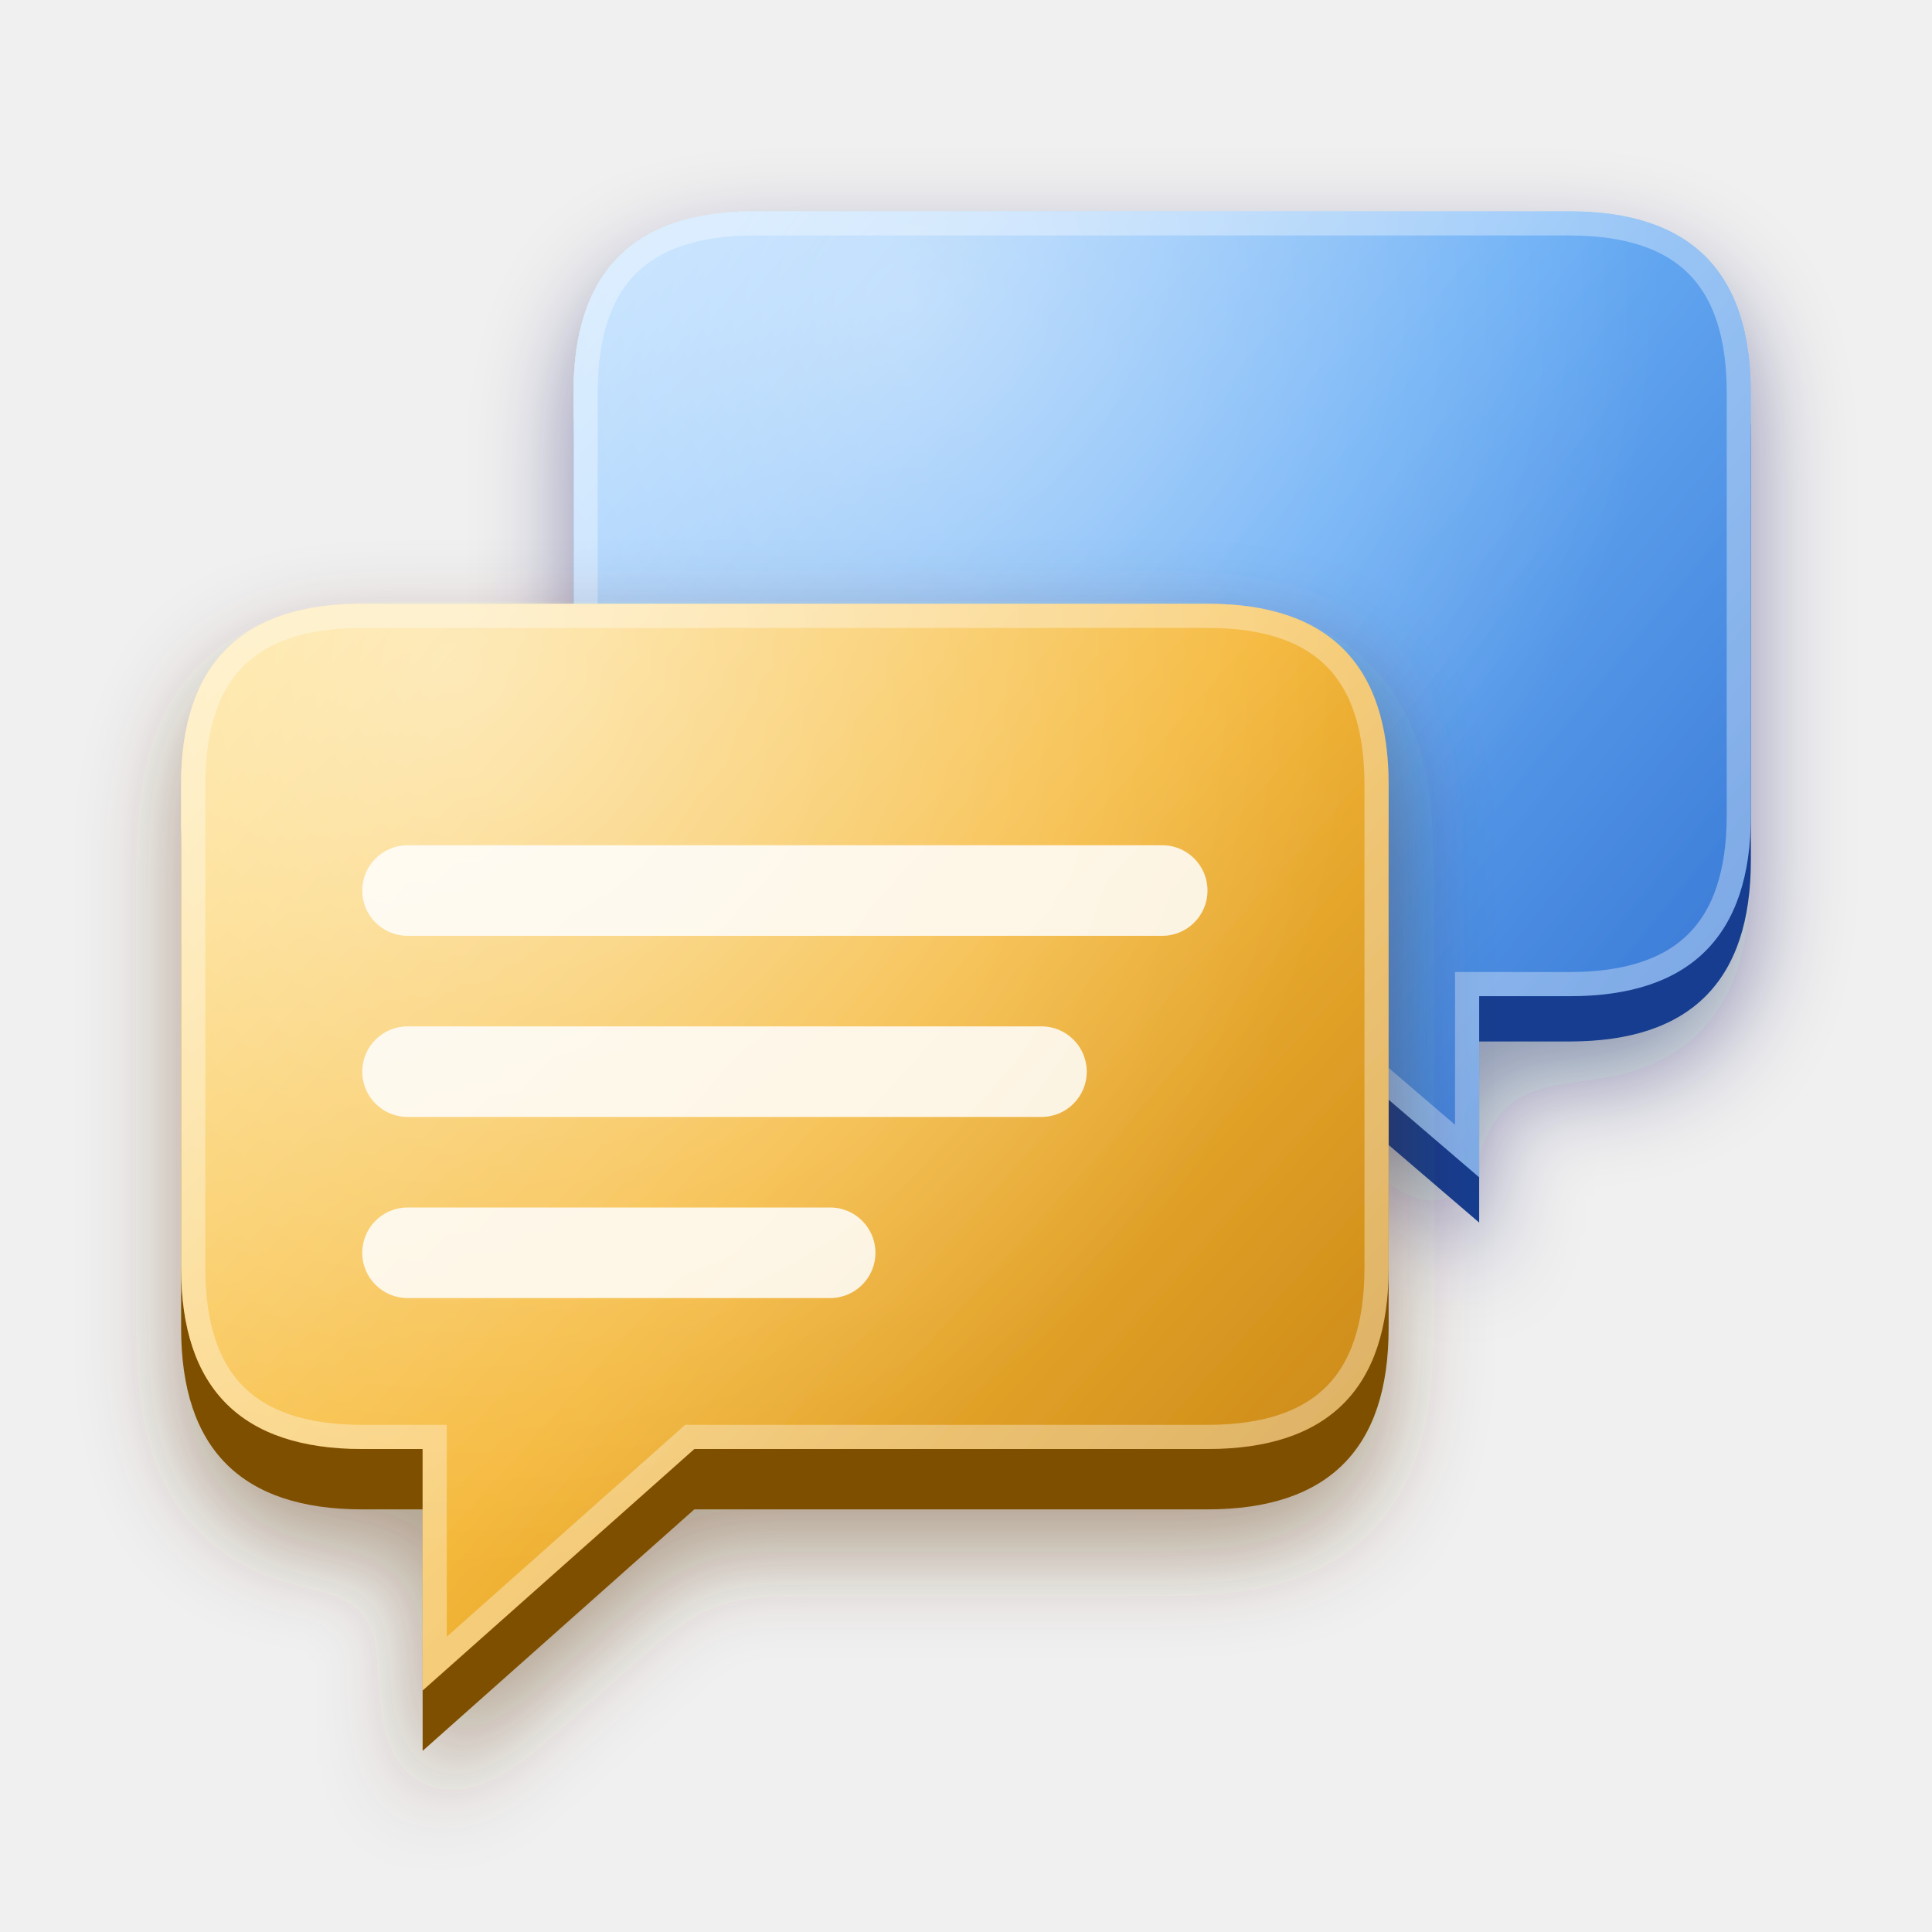
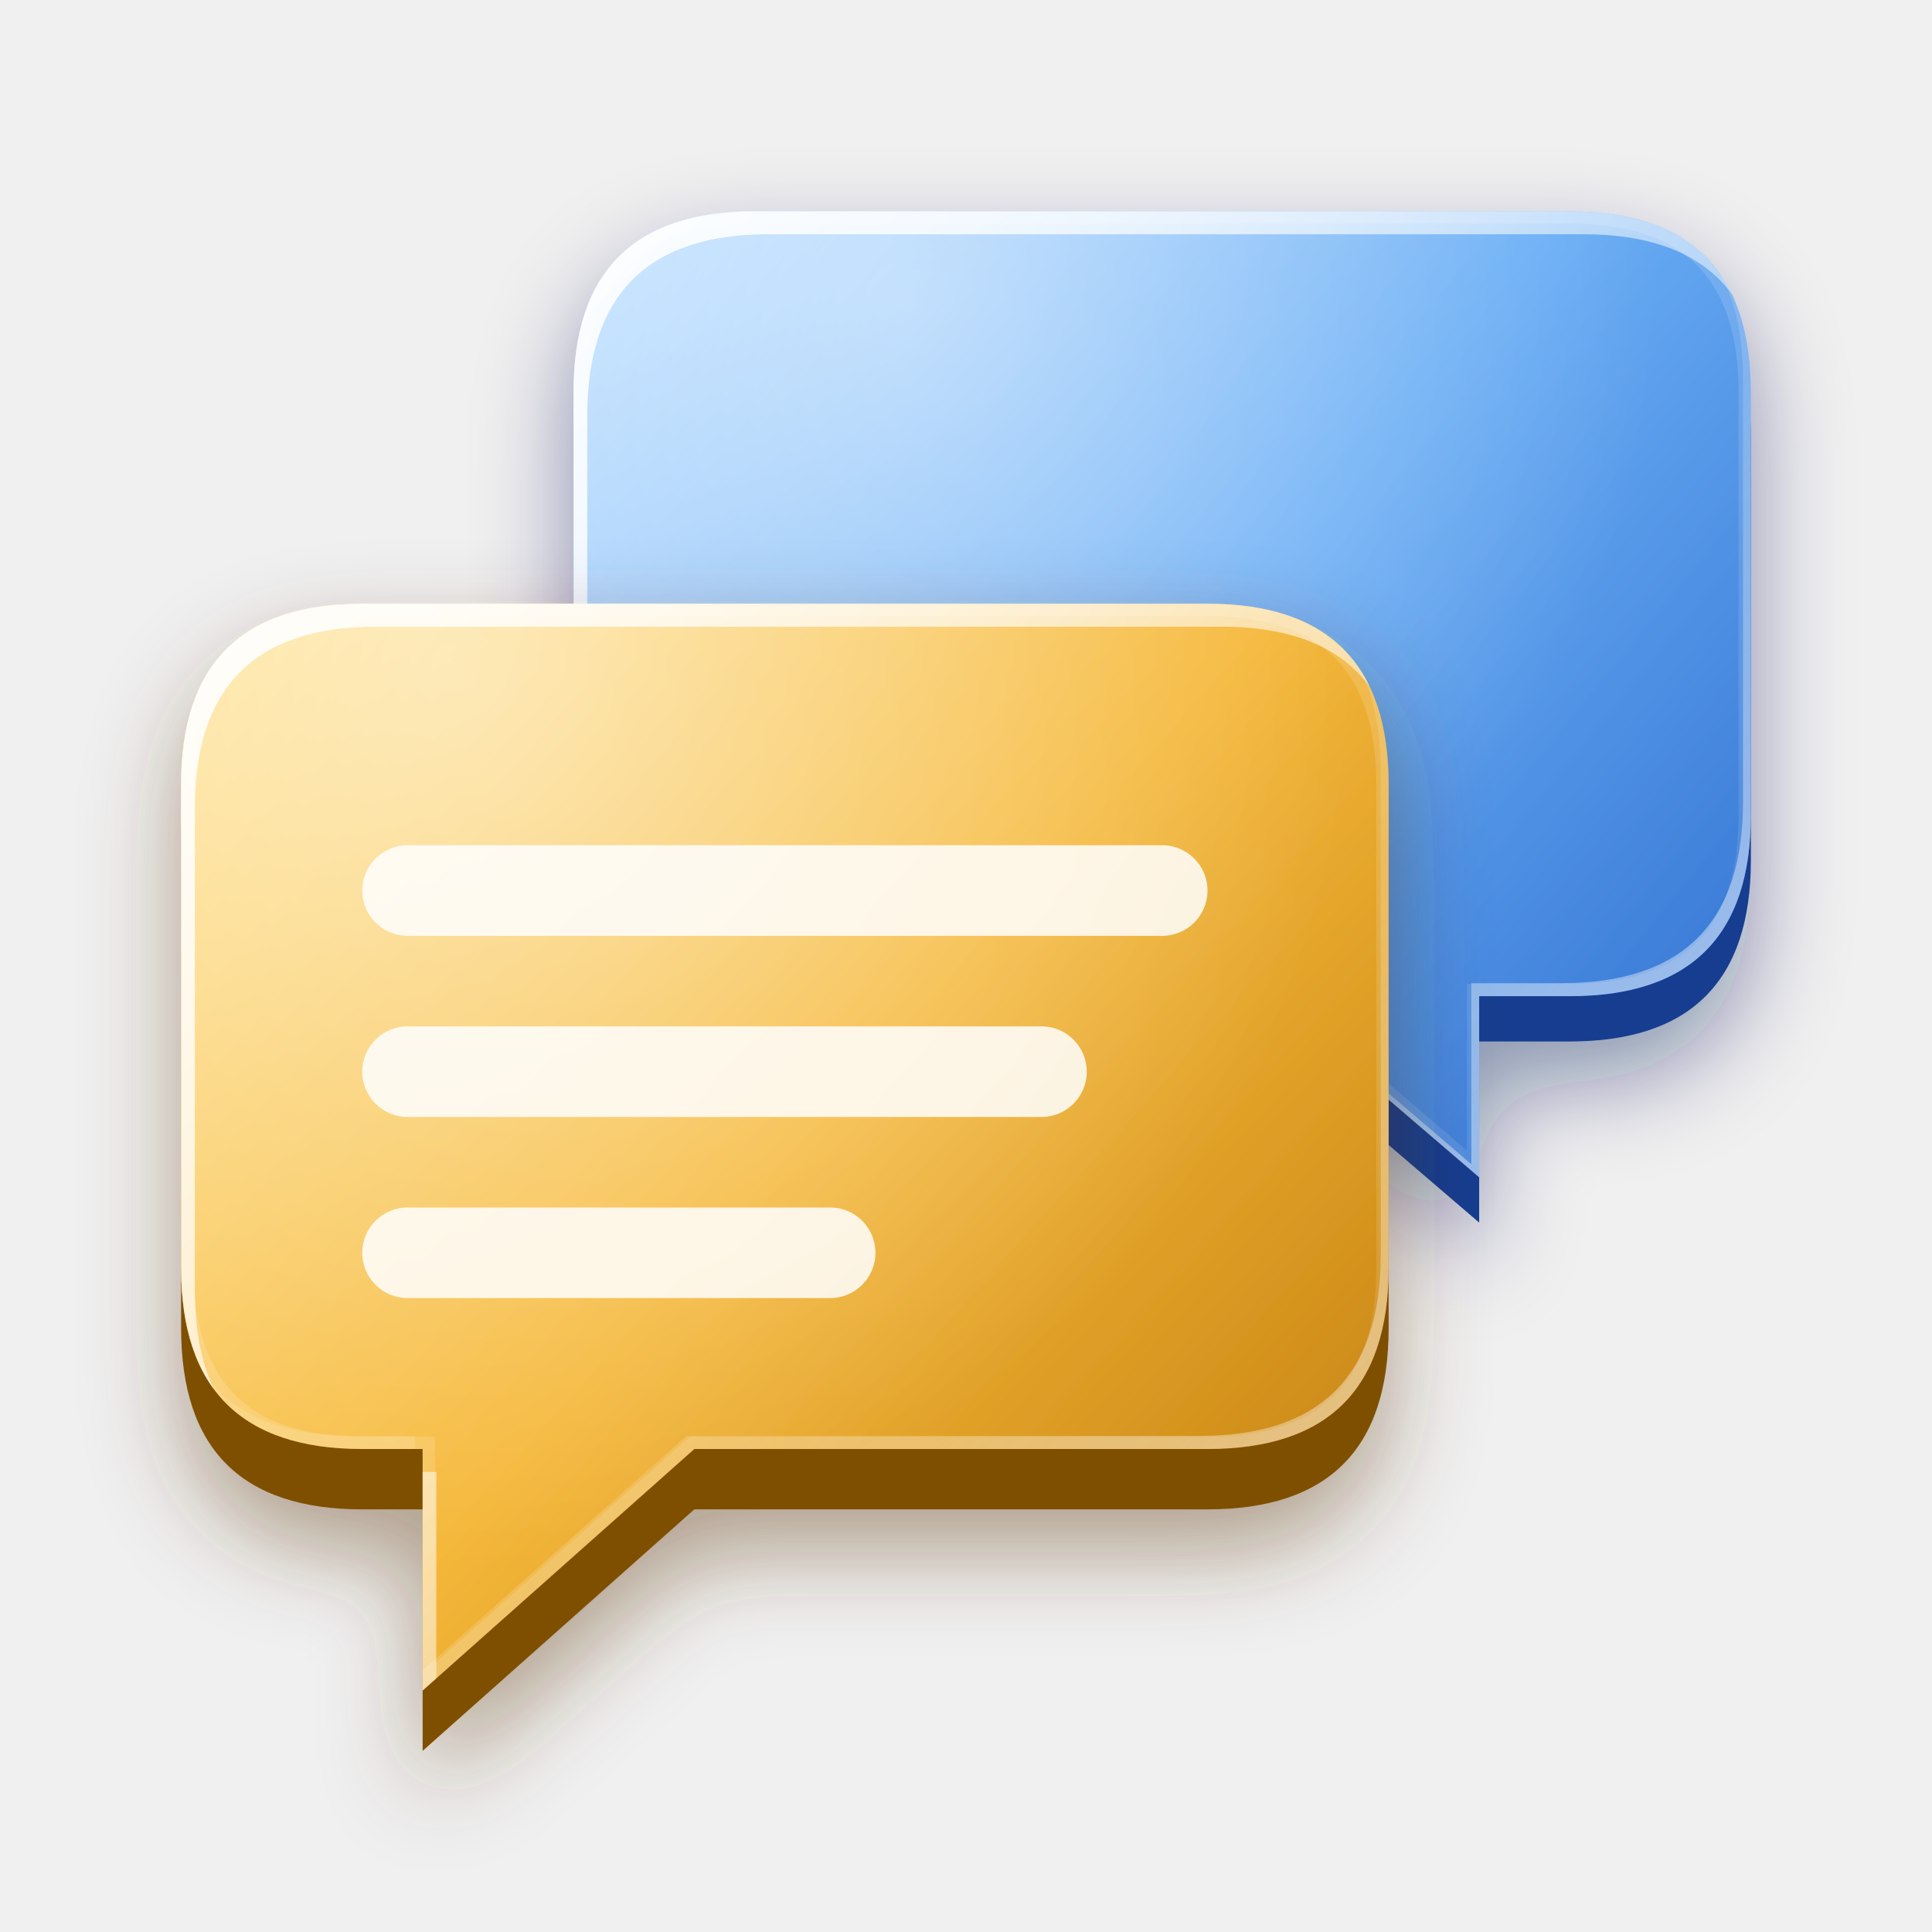
- <svg xmlns="http://www.w3.org/2000/svg" width="64" height="64" viewBox="0 0 128 128" fill="none">
+ <svg xmlns="http://www.w3.org/2000/svg" width="128" height="128" viewBox="0 0 128 128" preserveAspectRatio="none">
  <defs>
-     <linearGradient id="wrig1" x1="38" y1="14" x2="116" y2="78" gradientUnits="userSpaceOnUse">
-       <stop offset="0" stop-color="#bfe0ff" />
-       <stop offset="0.5" stop-color="#6aaef5" />
-       <stop offset="1" stop-color="#2f6fd0" />
-     </linearGradient>
-     <filter id="wris2" x="-12" y="-12" width="152" height="152" filterUnits="userSpaceOnUse">
+     <filter id="shadow1" x="-12" y="-12" width="152" height="152" filterUnits="userSpaceOnUse" color-interpolation-filters="sRGB">
      <feDropShadow dx="0" dy="2.8" stdDeviation="3.2" flood-color="#0a1f5c" flood-opacity="0.42" />
    </filter>
-     <radialGradient id="wrir3" cx="60" cy="20" r="50" gradientUnits="userSpaceOnUse">
-       <stop offset="0" stop-color="#ffffff" stop-opacity="0.4" />
-       <stop offset="1" stop-color="#ffffff" stop-opacity="0" />
-     </radialGradient>
-     <mask id="wrik4" maskUnits="userSpaceOnUse" x="0" y="0" width="128" height="128">
-       <path d="M50 14H104Q116 14 116 26V54Q116 66 104 66H98V78L84 66H50Q38 66 38 54V26Q38 14 50 14Z" fill="#ffffff" />
-     </mask>
-     <clipPath id="wric5">
-       <path d="M50 14H104Q116 14 116 26V54Q116 66 104 66H98V78L84 66H50Q38 66 38 54V26Q38 14 50 14Z" fill="#000" />
+   </defs>
+   <g filter="url(#shadow1)">
+     <g fill="none">
+       <g transform="translate(0 3)">
+         <path d="M50 14H104Q116 14 116 26V54Q116 66 104 66H98V78L84 66H50Q38 66 38 54V26Q38 14 50 14Z" fill="#143c8f" />
+       </g>
+     </g>
+     <g fill="none">
+       <defs>
+         <linearGradient id="l3-wrig1" x1="38" y1="14" x2="116" y2="78" gradientUnits="userSpaceOnUse">
+           <stop offset="0" stop-color="#bfe0ff" />
+           <stop offset="0.5" stop-color="#6aaef5" />
+           <stop offset="1" stop-color="#2f6fd0" />
+         </linearGradient>
+       </defs>
+       <path d="M50 14H104Q116 14 116 26V54Q116 66 104 66H98V78L84 66H50Q38 66 38 54V26Q38 14 50 14Z" fill="url(#l3-wrig1)" />
+     </g>
+   </g>
+   <g fill="none">
+     <defs>
+       <radialGradient id="l4-wrir3" cx="60" cy="20" r="50" gradientUnits="userSpaceOnUse">
+         <stop offset="0" stop-color="#ffffff" stop-opacity="0.4" />
+         <stop offset="1" stop-color="#ffffff" stop-opacity="0" />
+       </radialGradient>
+       <mask id="l4-wrik4" maskUnits="userSpaceOnUse" x="0" y="0" width="128" height="128">
+         <path d="M50 14H104Q116 14 116 26V54Q116 66 104 66H98V78L84 66H50Q38 66 38 54V26Q38 14 50 14Z" fill="#ffffff" />
+       </mask>
+     </defs>
+     <g mask="url(#l4-wrik4)">
+       <rect width="128" height="128" fill="url(#l4-wrir3)" />
+     </g>
+   </g>
+   <defs>
+     <clipPath id="clip5">
+       <path d="M50 14 H104 Q116 14 116 26 V54 Q116 66 104 66 H98 V78 L84 66 H50 Q38 66 38 54 V26 Q38 14 50 14 Z" clip-rule="nonzero" />
    </clipPath>
-     <linearGradient id="wrig6" x1="12" y1="40" x2="92" y2="112" gradientUnits="userSpaceOnUse">
-       <stop offset="0" stop-color="#ffe08a" />
-       <stop offset="0.5" stop-color="#f5b83a" />
-       <stop offset="1" stop-color="#c07c0c" />
-     </linearGradient>
-     <filter id="wris7" x="-12" y="-12" width="152" height="152" filterUnits="userSpaceOnUse">
+   </defs>
+   <g clip-path="url(#clip5)">
+     <defs>
+       <clipPath id="rim6">
+         <path d="M50 14H104Q116 14 116 26V54Q116 66 104 66H98V78L84 66H50Q38 66 38 54V26Q38 14 50 14Z" clip-rule="nonzero" />
+       </clipPath>
+       <linearGradient id="rim6g0" x1="38" y1="14" x2="96.5" y2="78" gradientUnits="userSpaceOnUse">
+         <stop offset="0" stop-color="#ffffff" stop-opacity="0.200" />
+         <stop offset="1" stop-color="#ffffff" stop-opacity="0.100" />
+       </linearGradient>
+       <linearGradient id="rim6g1" x1="38" y1="14" x2="96.5" y2="78" gradientUnits="userSpaceOnUse">
+         <stop offset="0" stop-color="#ffffff" stop-opacity="0.950" />
+         <stop offset="0.45" stop-color="#ffffff" stop-opacity="0.600" />
+         <stop offset="1" stop-color="#ffffff" stop-opacity="0.250" />
+       </linearGradient>
+       <linearGradient id="rim6g2" x1="38" y1="14" x2="96.5" y2="78" gradientUnits="userSpaceOnUse">
+         <stop offset="0" stop-color="#ffffff" stop-opacity="0.050" />
+         <stop offset="0.7" stop-color="#ffffff" stop-opacity="0.150" />
+         <stop offset="1" stop-color="#ffffff" stop-opacity="0.420" />
+       </linearGradient>
+     </defs>
+     <g clip-path="url(#rim6)">
+       <path d="M50 14H104Q116 14 116 26V54Q116 66 104 66H98V78L84 66H50Q38 66 38 54V26Q38 14 50 14Z" fill="none" stroke="url(#rim6g0)" stroke-width="1.627" />
+       <path d="M50 14H104Q116 14 116 26V54Q116 66 104 66H98V78L84 66H50Q38 66 38 54V26Q38 14 50 14ZM50.911 15.519 H104.911 Q116.911 15.519 116.911 27.519 V55.519 Q116.911 67.519 104.911 67.519 H98.911 V79.519 L84.911 67.519 H50.911 Q38.911 67.519 38.911 55.519 V27.519 Q38.911 15.519 50.911 15.519 Z" fill="url(#rim6g1)" fill-rule="evenodd" />
+       <path d="M50 14H104Q116 14 116 26V54Q116 66 104 66H98V78L84 66H50Q38 66 38 54V26Q38 14 50 14ZM49.479 13.132 H103.479 Q115.479 13.132 115.479 25.132 V53.132 Q115.479 65.132 103.479 65.132 H97.479 V77.132 L83.479 65.132 H49.479 Q37.479 65.132 37.479 53.132 V25.132 Q37.479 13.132 49.479 13.132 Z" fill="url(#rim6g2)" fill-rule="evenodd" />
+     </g>
+   </g>
+   <defs>
+     <filter id="shadow7" x="-12" y="-12" width="152" height="152" filterUnits="userSpaceOnUse" color-interpolation-filters="sRGB">
      <feDropShadow dx="0" dy="2.8" stdDeviation="3.2" flood-color="#593305" flood-opacity="0.42" />
    </filter>
-     <radialGradient id="wrir8" cx="30" cy="44" r="60" gradientUnits="userSpaceOnUse">
-       <stop offset="0" stop-color="#ffffff" stop-opacity="0.5" />
-       <stop offset="1" stop-color="#ffffff" stop-opacity="0" />
-     </radialGradient>
-     <mask id="wrik9" maskUnits="userSpaceOnUse" x="0" y="0" width="128" height="128">
-       <path d="M24 40H80Q92 40 92 52V84Q92 96 80 96H46L28 112V96H24Q12 96 12 84V52Q12 40 24 40Z" fill="#ffffff" />
-     </mask>
-     <clipPath id="wric10">
-       <path d="M24 40H80Q92 40 92 52V84Q92 96 80 96H46L28 112V96H24Q12 96 12 84V52Q12 40 24 40Z" fill="#000" />
+   </defs>
+   <g filter="url(#shadow7)">
+     <g fill="none">
+       <g transform="translate(0 4)">
+         <path d="M24 40H80Q92 40 92 52V84Q92 96 80 96H46L28 112V96H24Q12 96 12 84V52Q12 40 24 40Z" fill="#7f4f06" />
+       </g>
+     </g>
+     <g fill="none">
+       <defs>
+         <linearGradient id="l9-wrig6" x1="12" y1="40" x2="92" y2="112" gradientUnits="userSpaceOnUse">
+           <stop offset="0" stop-color="#ffe08a" />
+           <stop offset="0.5" stop-color="#f5b83a" />
+           <stop offset="1" stop-color="#c07c0c" />
+         </linearGradient>
+       </defs>
+       <path d="M24 40H80Q92 40 92 52V84Q92 96 80 96H46L28 112V96H24Q12 96 12 84V52Q12 40 24 40Z" fill="url(#l9-wrig6)" />
+     </g>
+   </g>
+   <g fill="none">
+     <defs>
+       <radialGradient id="l10-wrir8" cx="30" cy="44" r="60" gradientUnits="userSpaceOnUse">
+         <stop offset="0" stop-color="#ffffff" stop-opacity="0.5" />
+         <stop offset="1" stop-color="#ffffff" stop-opacity="0" />
+       </radialGradient>
+       <mask id="l10-wrik9" maskUnits="userSpaceOnUse" x="0" y="0" width="128" height="128">
+         <path d="M24 40H80Q92 40 92 52V84Q92 96 80 96H46L28 112V96H24Q12 96 12 84V52Q12 40 24 40Z" fill="#ffffff" />
+       </mask>
+     </defs>
+     <g mask="url(#l10-wrik9)">
+       <rect width="128" height="128" fill="url(#l10-wrir8)" />
+     </g>
+   </g>
+   <defs>
+     <clipPath id="clip11">
+       <path d="M24 40 H80 Q92 40 92 52 V84 Q92 96 80 96 H46 L28 112 V96 H24 Q12 96 12 84 V52 Q12 40 24 40 Z" clip-rule="nonzero" />
    </clipPath>
  </defs>
-   <g filter="url(#wris2)">
-     <g transform="translate(0 3)">
-       <path d="M50 14H104Q116 14 116 26V54Q116 66 104 66H98V78L84 66H50Q38 66 38 54V26Q38 14 50 14Z" fill="#143c8f" />
+   <g clip-path="url(#clip11)">
+     <defs>
+       <clipPath id="rim12">
+         <path d="M24 40H80Q92 40 92 52V84Q92 96 80 96H46L28 112V96H24Q12 96 12 84V52Q12 40 24 40Z" clip-rule="nonzero" />
+       </clipPath>
+       <linearGradient id="rim12g0" x1="12" y1="40" x2="72" y2="112" gradientUnits="userSpaceOnUse">
+         <stop offset="0" stop-color="#ffffff" stop-opacity="0.200" />
+         <stop offset="1" stop-color="#ffffff" stop-opacity="0.100" />
+       </linearGradient>
+       <linearGradient id="rim12g1" x1="12" y1="40" x2="72" y2="112" gradientUnits="userSpaceOnUse">
+         <stop offset="0" stop-color="#ffffff" stop-opacity="0.950" />
+         <stop offset="0.45" stop-color="#ffffff" stop-opacity="0.600" />
+         <stop offset="1" stop-color="#ffffff" stop-opacity="0.250" />
+       </linearGradient>
+       <linearGradient id="rim12g2" x1="12" y1="40" x2="72" y2="112" gradientUnits="userSpaceOnUse">
+         <stop offset="0" stop-color="#ffffff" stop-opacity="0.050" />
+         <stop offset="0.7" stop-color="#ffffff" stop-opacity="0.150" />
+         <stop offset="1" stop-color="#ffffff" stop-opacity="0.420" />
+       </linearGradient>
+     </defs>
+     <g clip-path="url(#rim12)">
+       <path d="M24 40H80Q92 40 92 52V84Q92 96 80 96H46L28 112V96H24Q12 96 12 84V52Q12 40 24 40Z" fill="none" stroke="url(#rim12g0)" stroke-width="1.627" />
+       <path d="M24 40H80Q92 40 92 52V84Q92 96 80 96H46L28 112V96H24Q12 96 12 84V52Q12 40 24 40ZM24.911 41.519 H80.911 Q92.911 41.519 92.911 53.519 V85.519 Q92.911 97.519 80.911 97.519 H46.911 L28.911 113.519 V97.519 H24.911 Q12.911 97.519 12.911 85.519 V53.519 Q12.911 41.519 24.911 41.519 Z" fill="url(#rim12g1)" fill-rule="evenodd" />
+       <path d="M24 40H80Q92 40 92 52V84Q92 96 80 96H46L28 112V96H24Q12 96 12 84V52Q12 40 24 40ZM23.479 39.132 H79.479 Q91.479 39.132 91.479 51.132 V83.132 Q91.479 95.132 79.479 95.132 H45.479 L27.479 111.132 V95.132 H23.479 Q11.479 95.132 11.479 83.132 V51.132 Q11.479 39.132 23.479 39.132 Z" fill="url(#rim12g2)" fill-rule="evenodd" />
    </g>
-     <path d="M50 14H104Q116 14 116 26V54Q116 66 104 66H98V78L84 66H50Q38 66 38 54V26Q38 14 50 14Z" fill="url(#wrig1)" />
  </g>
-   <g mask="url(#wrik4)">
-     <rect width="128" height="128" fill="url(#wrir3)" />
+   <g fill="none">
+     <rect x="24" y="56" width="56" height="6" rx="3" fill="#ffffff" opacity="0.85" />
  </g>
-   <g clip-path="url(#wric5)">
-     <path d="M50 14H104Q116 14 116 26V54Q116 66 104 66H98V78L84 66H50Q38 66 38 54V26Q38 14 50 14Z" fill="none" stroke="#ffffff" stroke-opacity="0.34" stroke-width="3.2" />
+   <g fill="none">
+     <rect x="24" y="68" width="48" height="6" rx="3" fill="#ffffff" opacity="0.85" />
  </g>
-   <g filter="url(#wris7)">
-     <g transform="translate(0 4)">
-       <path d="M24 40H80Q92 40 92 52V84Q92 96 80 96H46L28 112V96H24Q12 96 12 84V52Q12 40 24 40Z" fill="#7f4f06" />
-     </g>
-     <path d="M24 40H80Q92 40 92 52V84Q92 96 80 96H46L28 112V96H24Q12 96 12 84V52Q12 40 24 40Z" fill="url(#wrig6)" />
+   <g fill="none">
+     <rect x="24" y="80" width="34" height="6" rx="3" fill="#ffffff" opacity="0.85" />
  </g>
-   <g mask="url(#wrik9)">
-     <rect width="128" height="128" fill="url(#wrir8)" />
-   </g>
-   <g clip-path="url(#wric10)">
-     <path d="M24 40H80Q92 40 92 52V84Q92 96 80 96H46L28 112V96H24Q12 96 12 84V52Q12 40 24 40Z" fill="none" stroke="#ffffff" stroke-opacity="0.34" stroke-width="3.2" />
-   </g>
-   <rect x="24" y="56" width="56" height="6" rx="3" fill="#ffffff" opacity="0.85" />
-   <rect x="24" y="68" width="48" height="6" rx="3" fill="#ffffff" opacity="0.85" />
-   <rect x="24" y="80" width="34" height="6" rx="3" fill="#ffffff" opacity="0.85" />
</svg>
